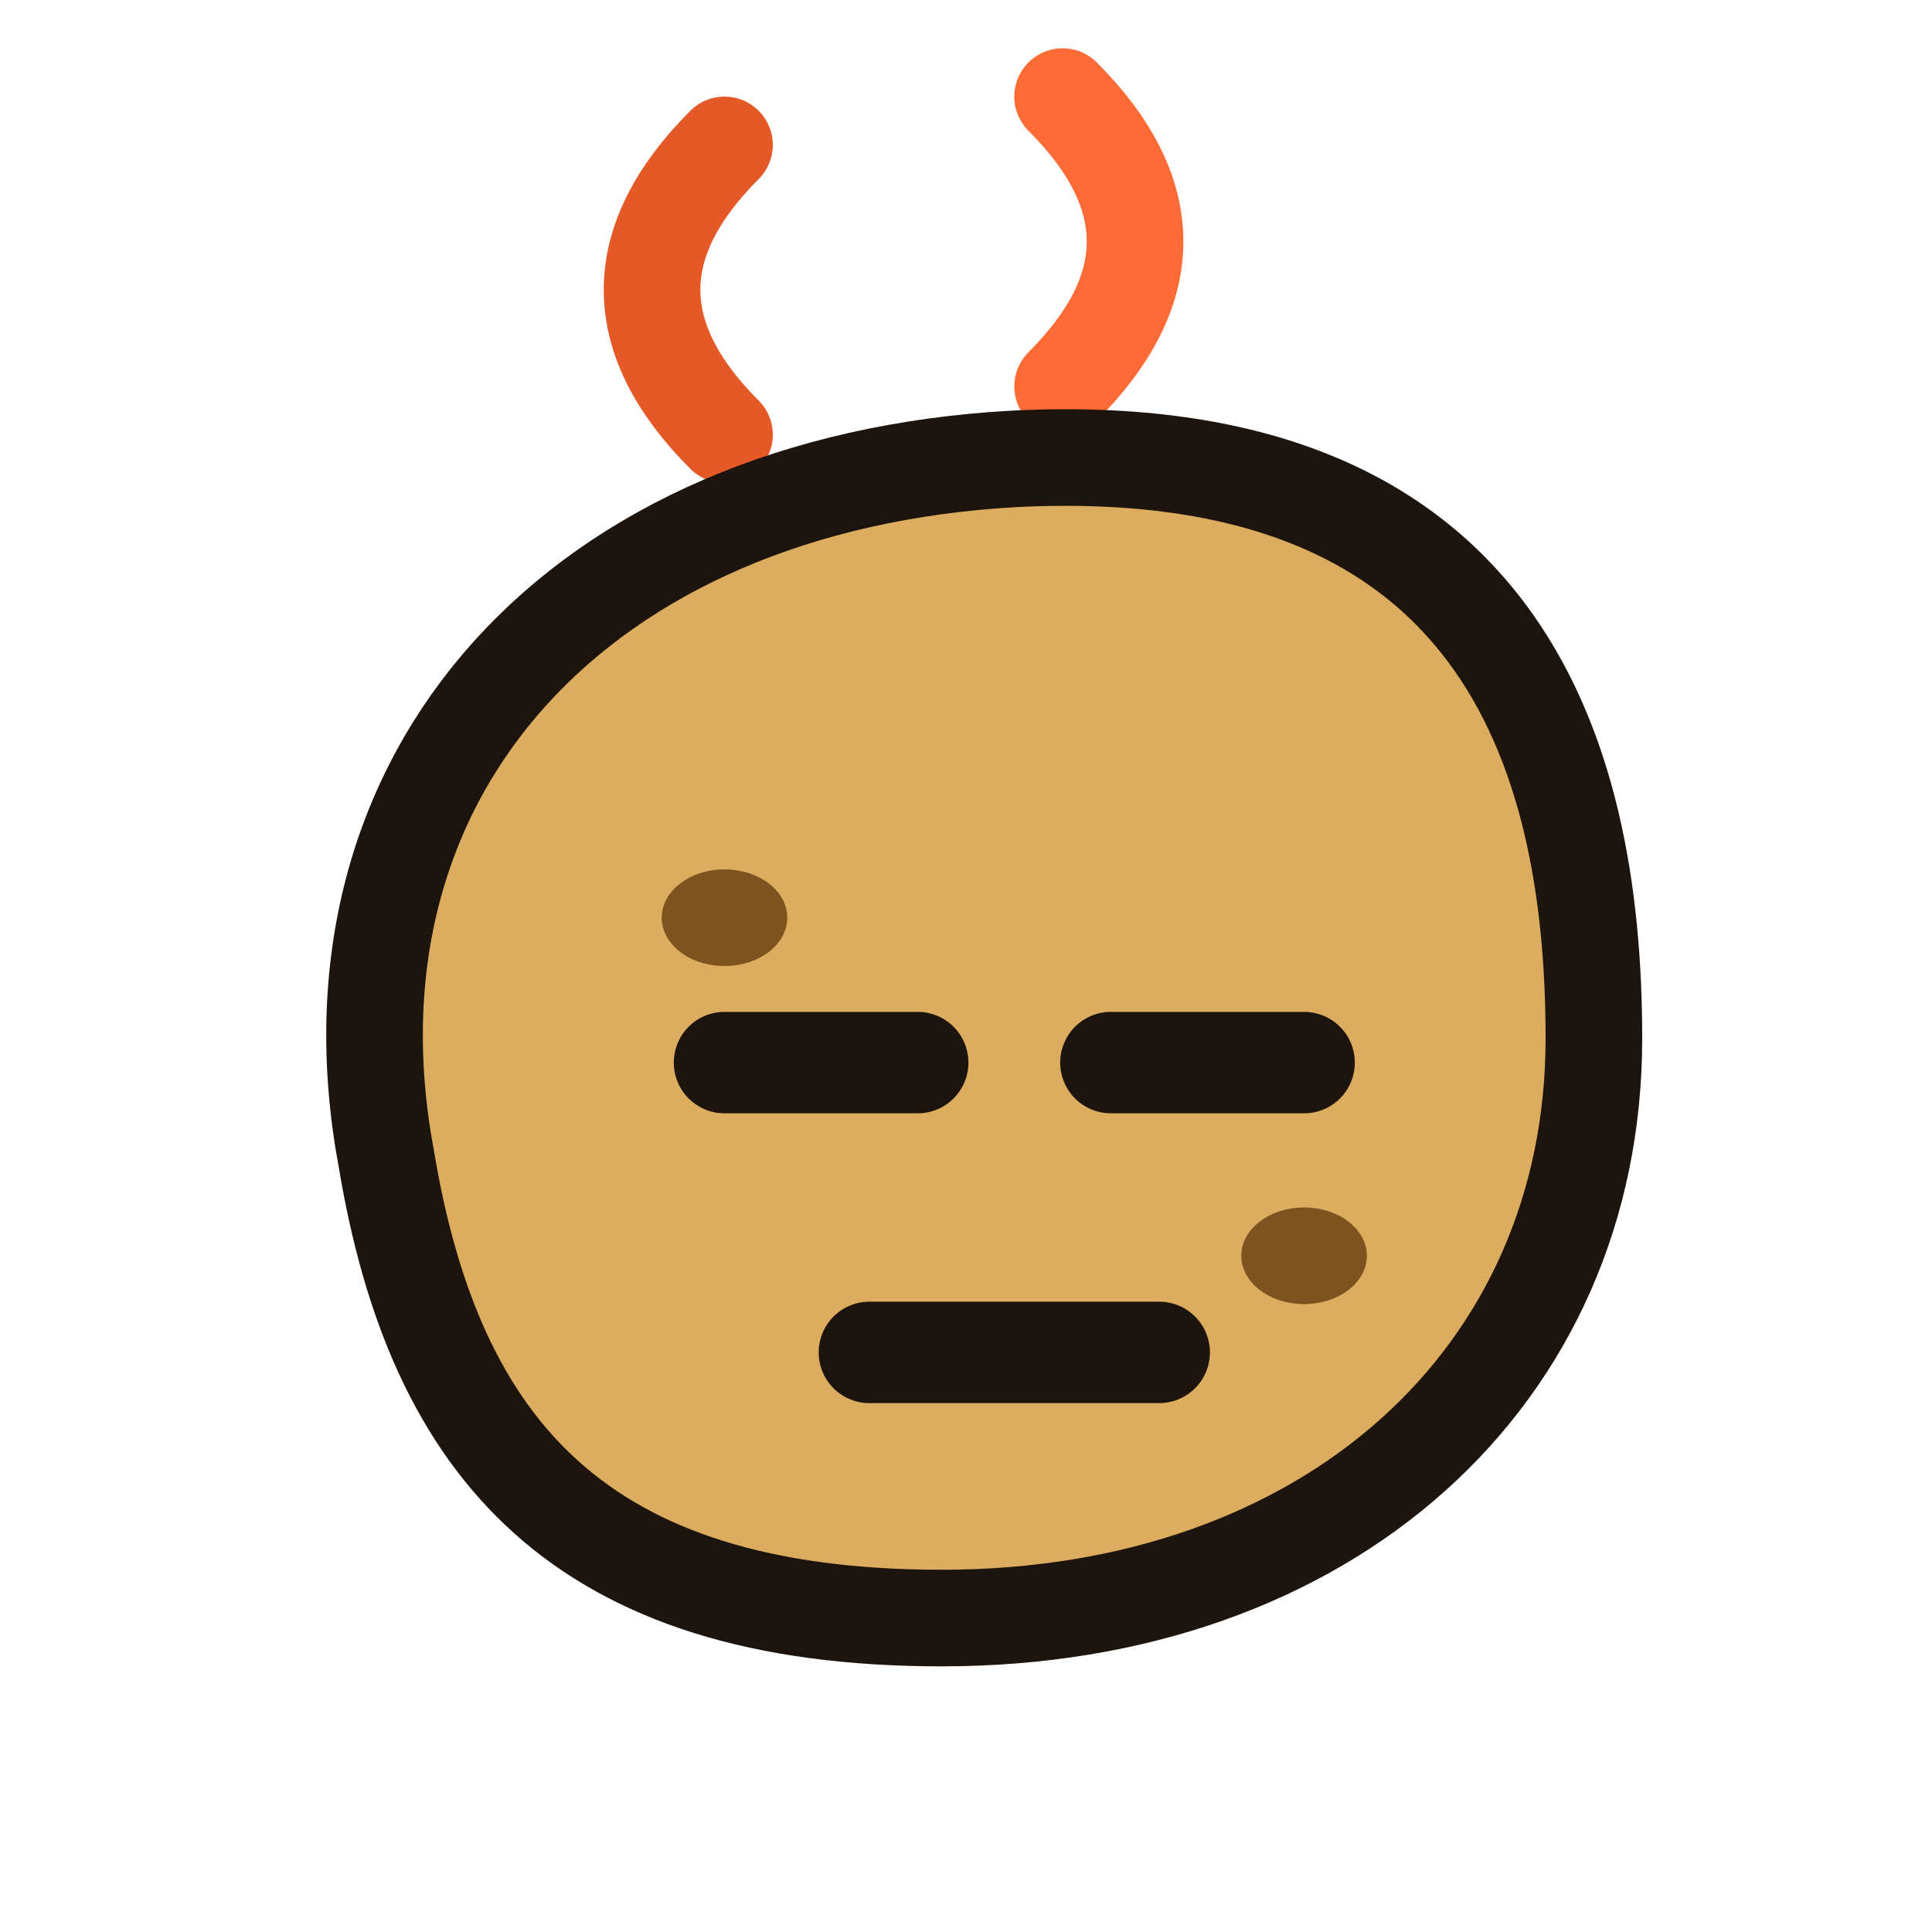
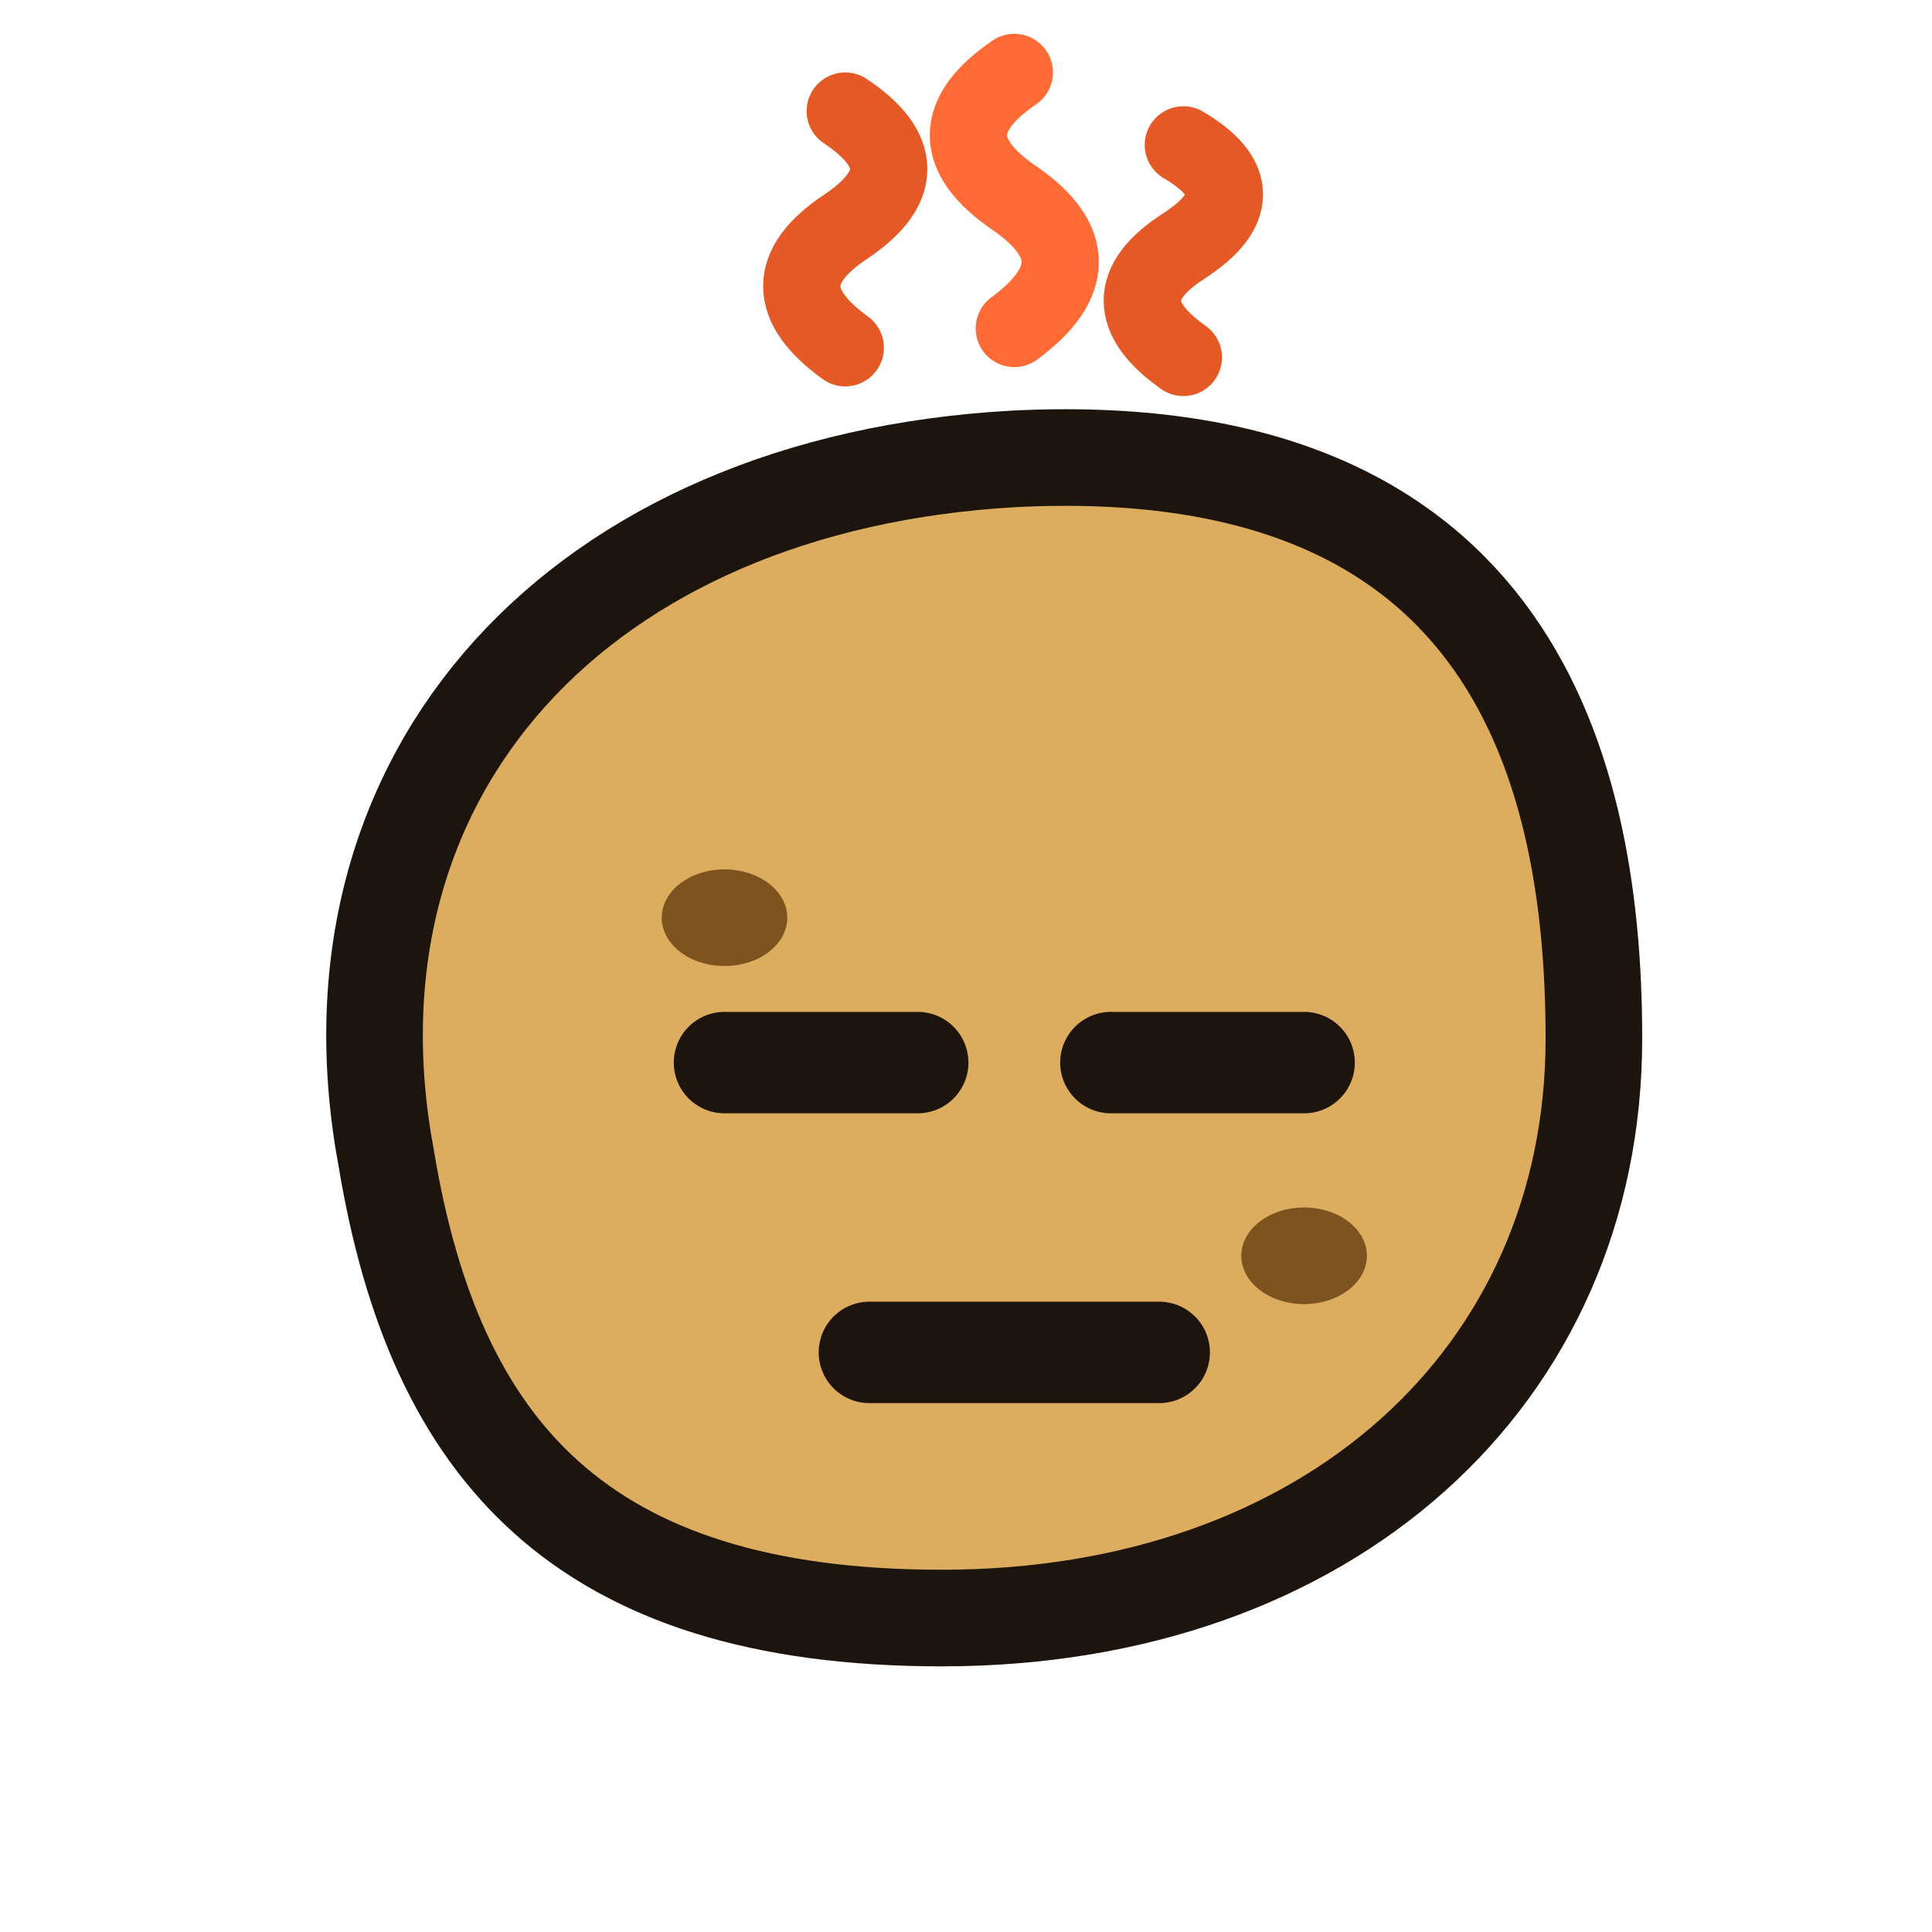
<svg xmlns="http://www.w3.org/2000/svg" viewBox="0 0 40 40" width="40" height="40" role="img" aria-label="hotato mascot">
-   <g opacity="0.9">
-     <path d="M15 9 q-3 -3 0 -6" fill="none" stroke="#e2470f" stroke-width="2" stroke-linecap="round" />
-     <path d="M22 8 q3 -3 0 -6" fill="none" stroke="#ff5a1f" stroke-width="2" stroke-linecap="round" />
+   <g fill="none" stroke-linecap="round" opacity="0.9">
+     <path d="M17.5 7.2 q-1.8 -1.3 0 -2.5 q1.8 -1.2 0 -2.4" stroke="#e2470f" stroke-width="1.6" />
+     <path d="M21 6.8 q1.9 -1.4 0 -2.7 q-1.9 -1.3 0 -2.6" stroke="#ff5a1f" stroke-width="1.6" />
+     <path d="M24.5 7.4 q-1.7 -1.2 0 -2.3 q1.7 -1.1 0 -2.1" stroke="#e2470f" stroke-width="1.6" />
  </g>
  <path d="M8 24c-1.5-8 4-14 13-14.5 10-.5 12 6 12 12 0 7-5.5 12-13.5 12C12 33.5 9 30 8 24Z" fill="#dcac5f" stroke="#1c140d" stroke-width="2" />
  <ellipse cx="15" cy="19" rx="1.3" ry="1" fill="#7d531f" />
  <ellipse cx="27" cy="26" rx="1.3" ry="1" fill="#7d531f" />
  <line x1="15" y1="22" x2="19" y2="22" stroke="#1c140d" stroke-width="2.1" stroke-linecap="round" />
  <line x1="23" y1="22" x2="27" y2="22" stroke="#1c140d" stroke-width="2.1" stroke-linecap="round" />
  <line x1="18" y1="28" x2="24" y2="28" stroke="#1c140d" stroke-width="2.1" stroke-linecap="round" />
</svg>
